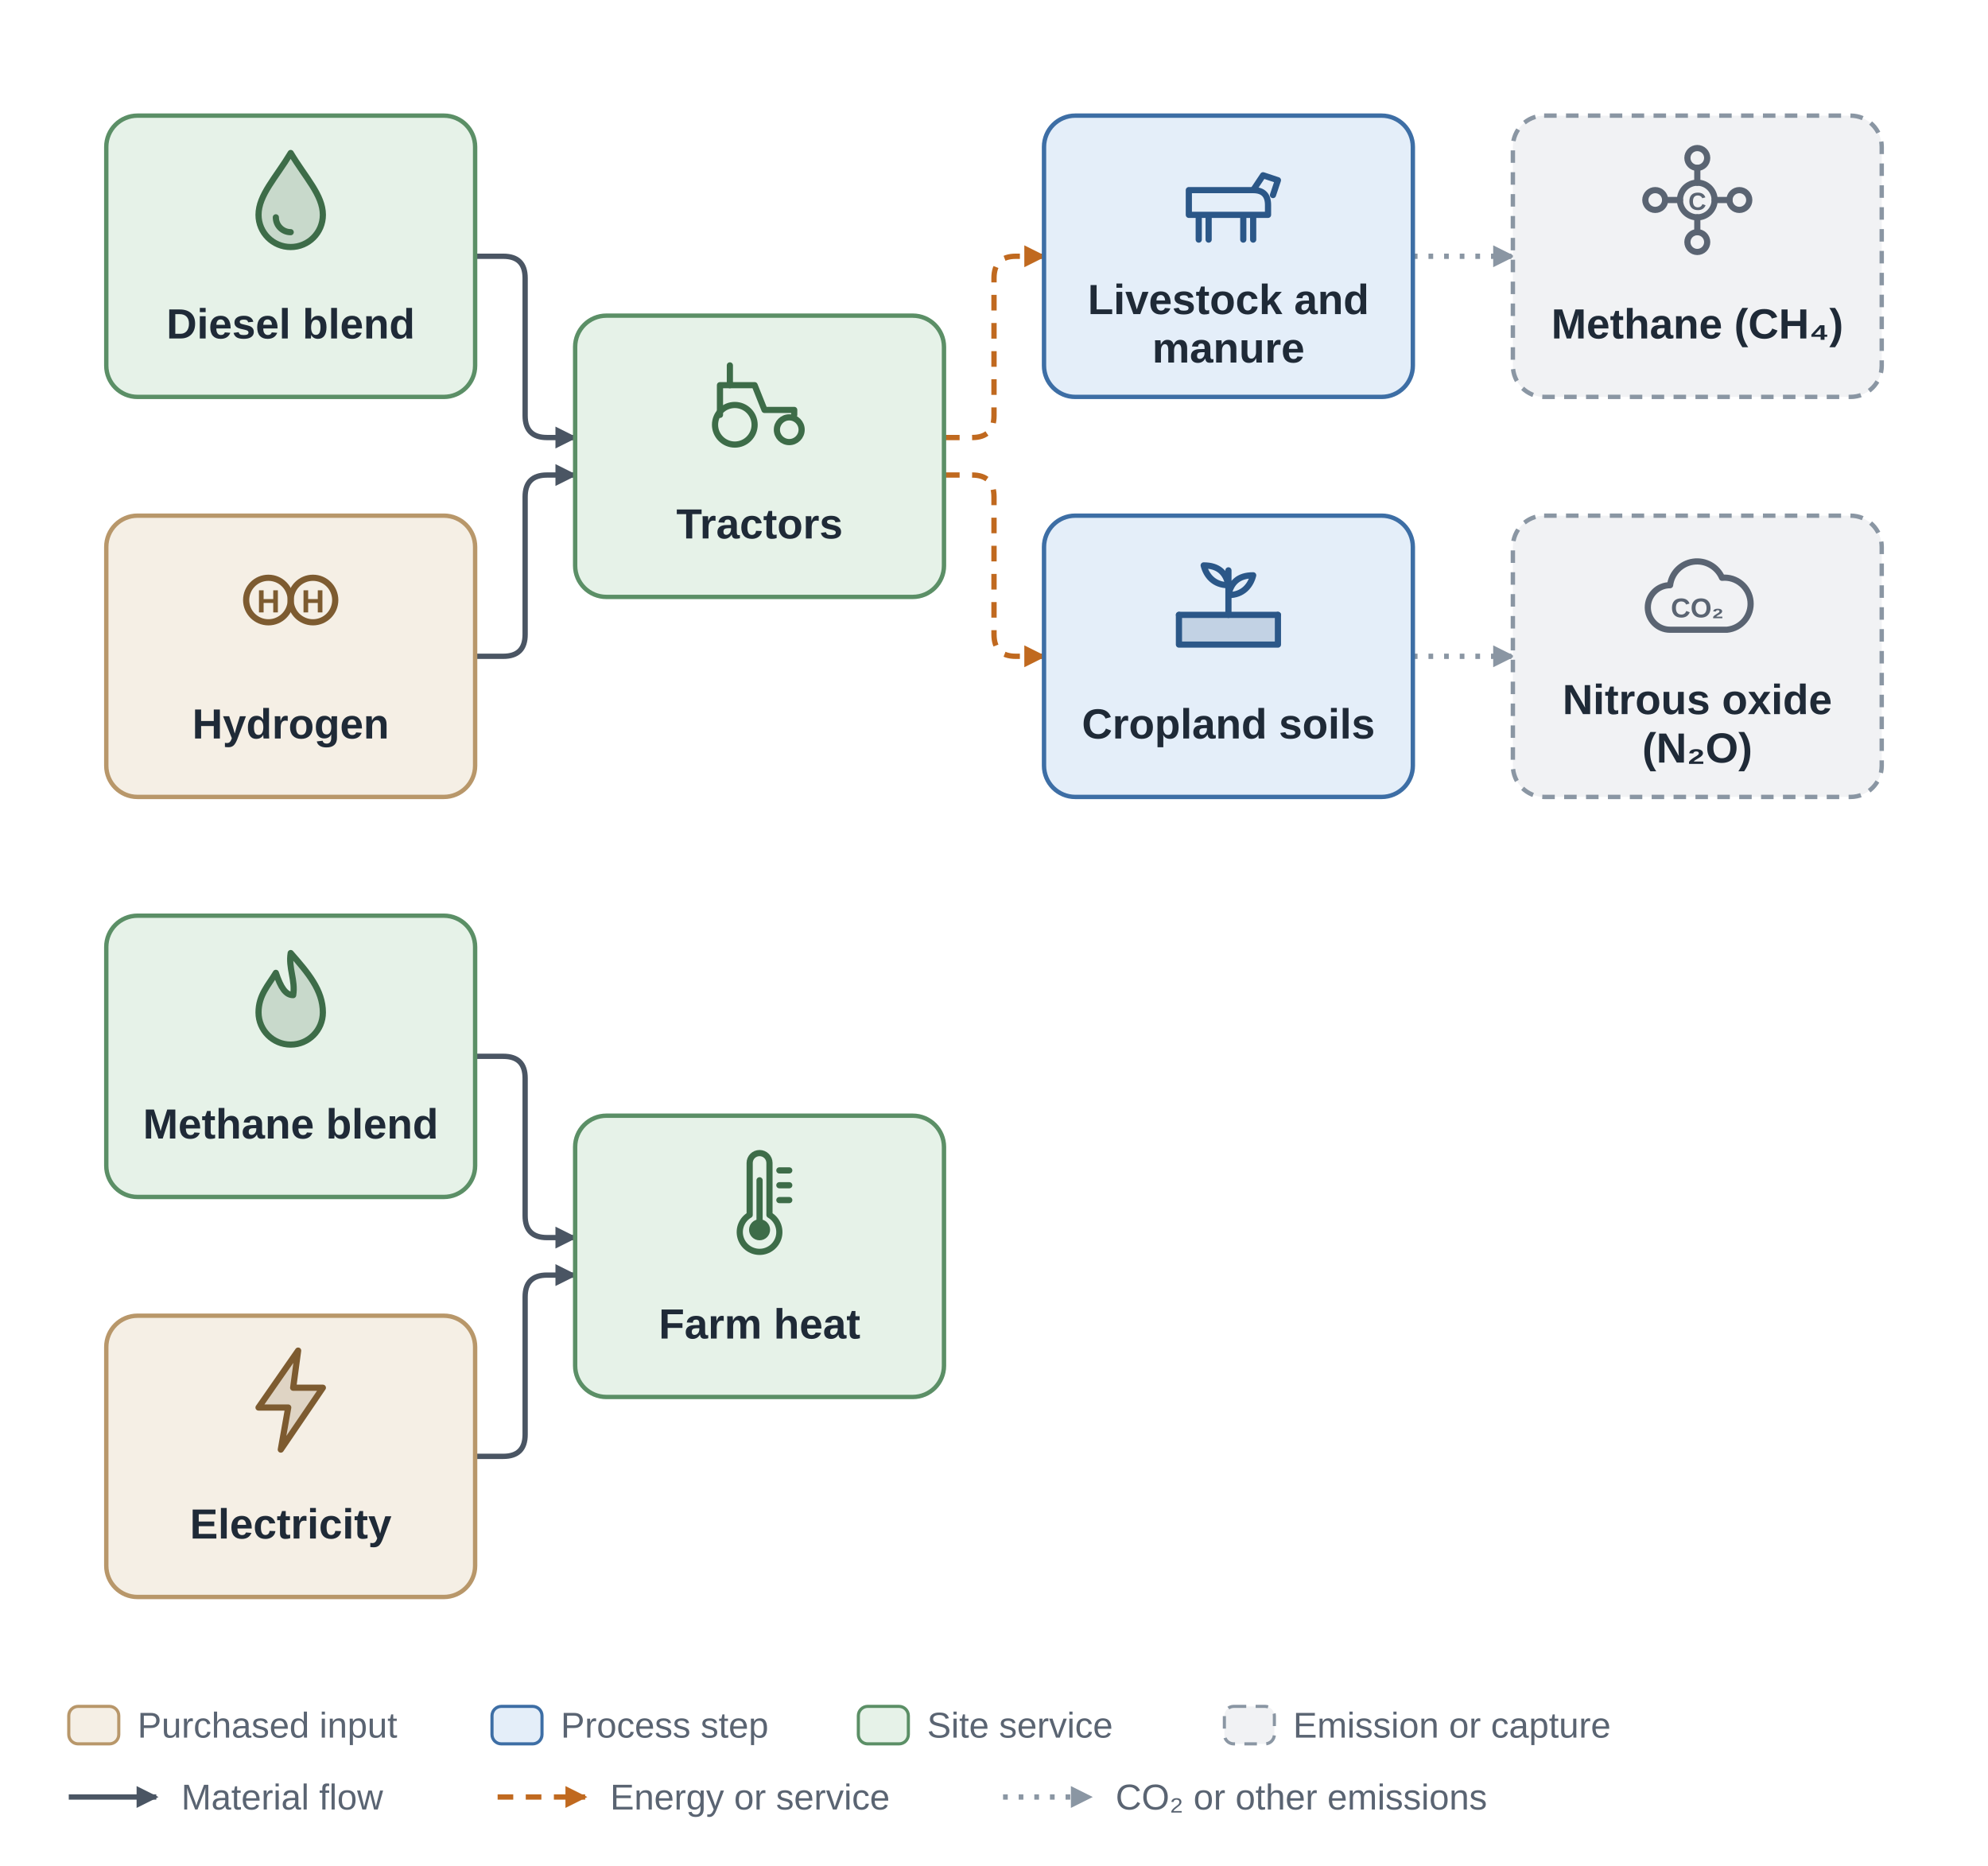
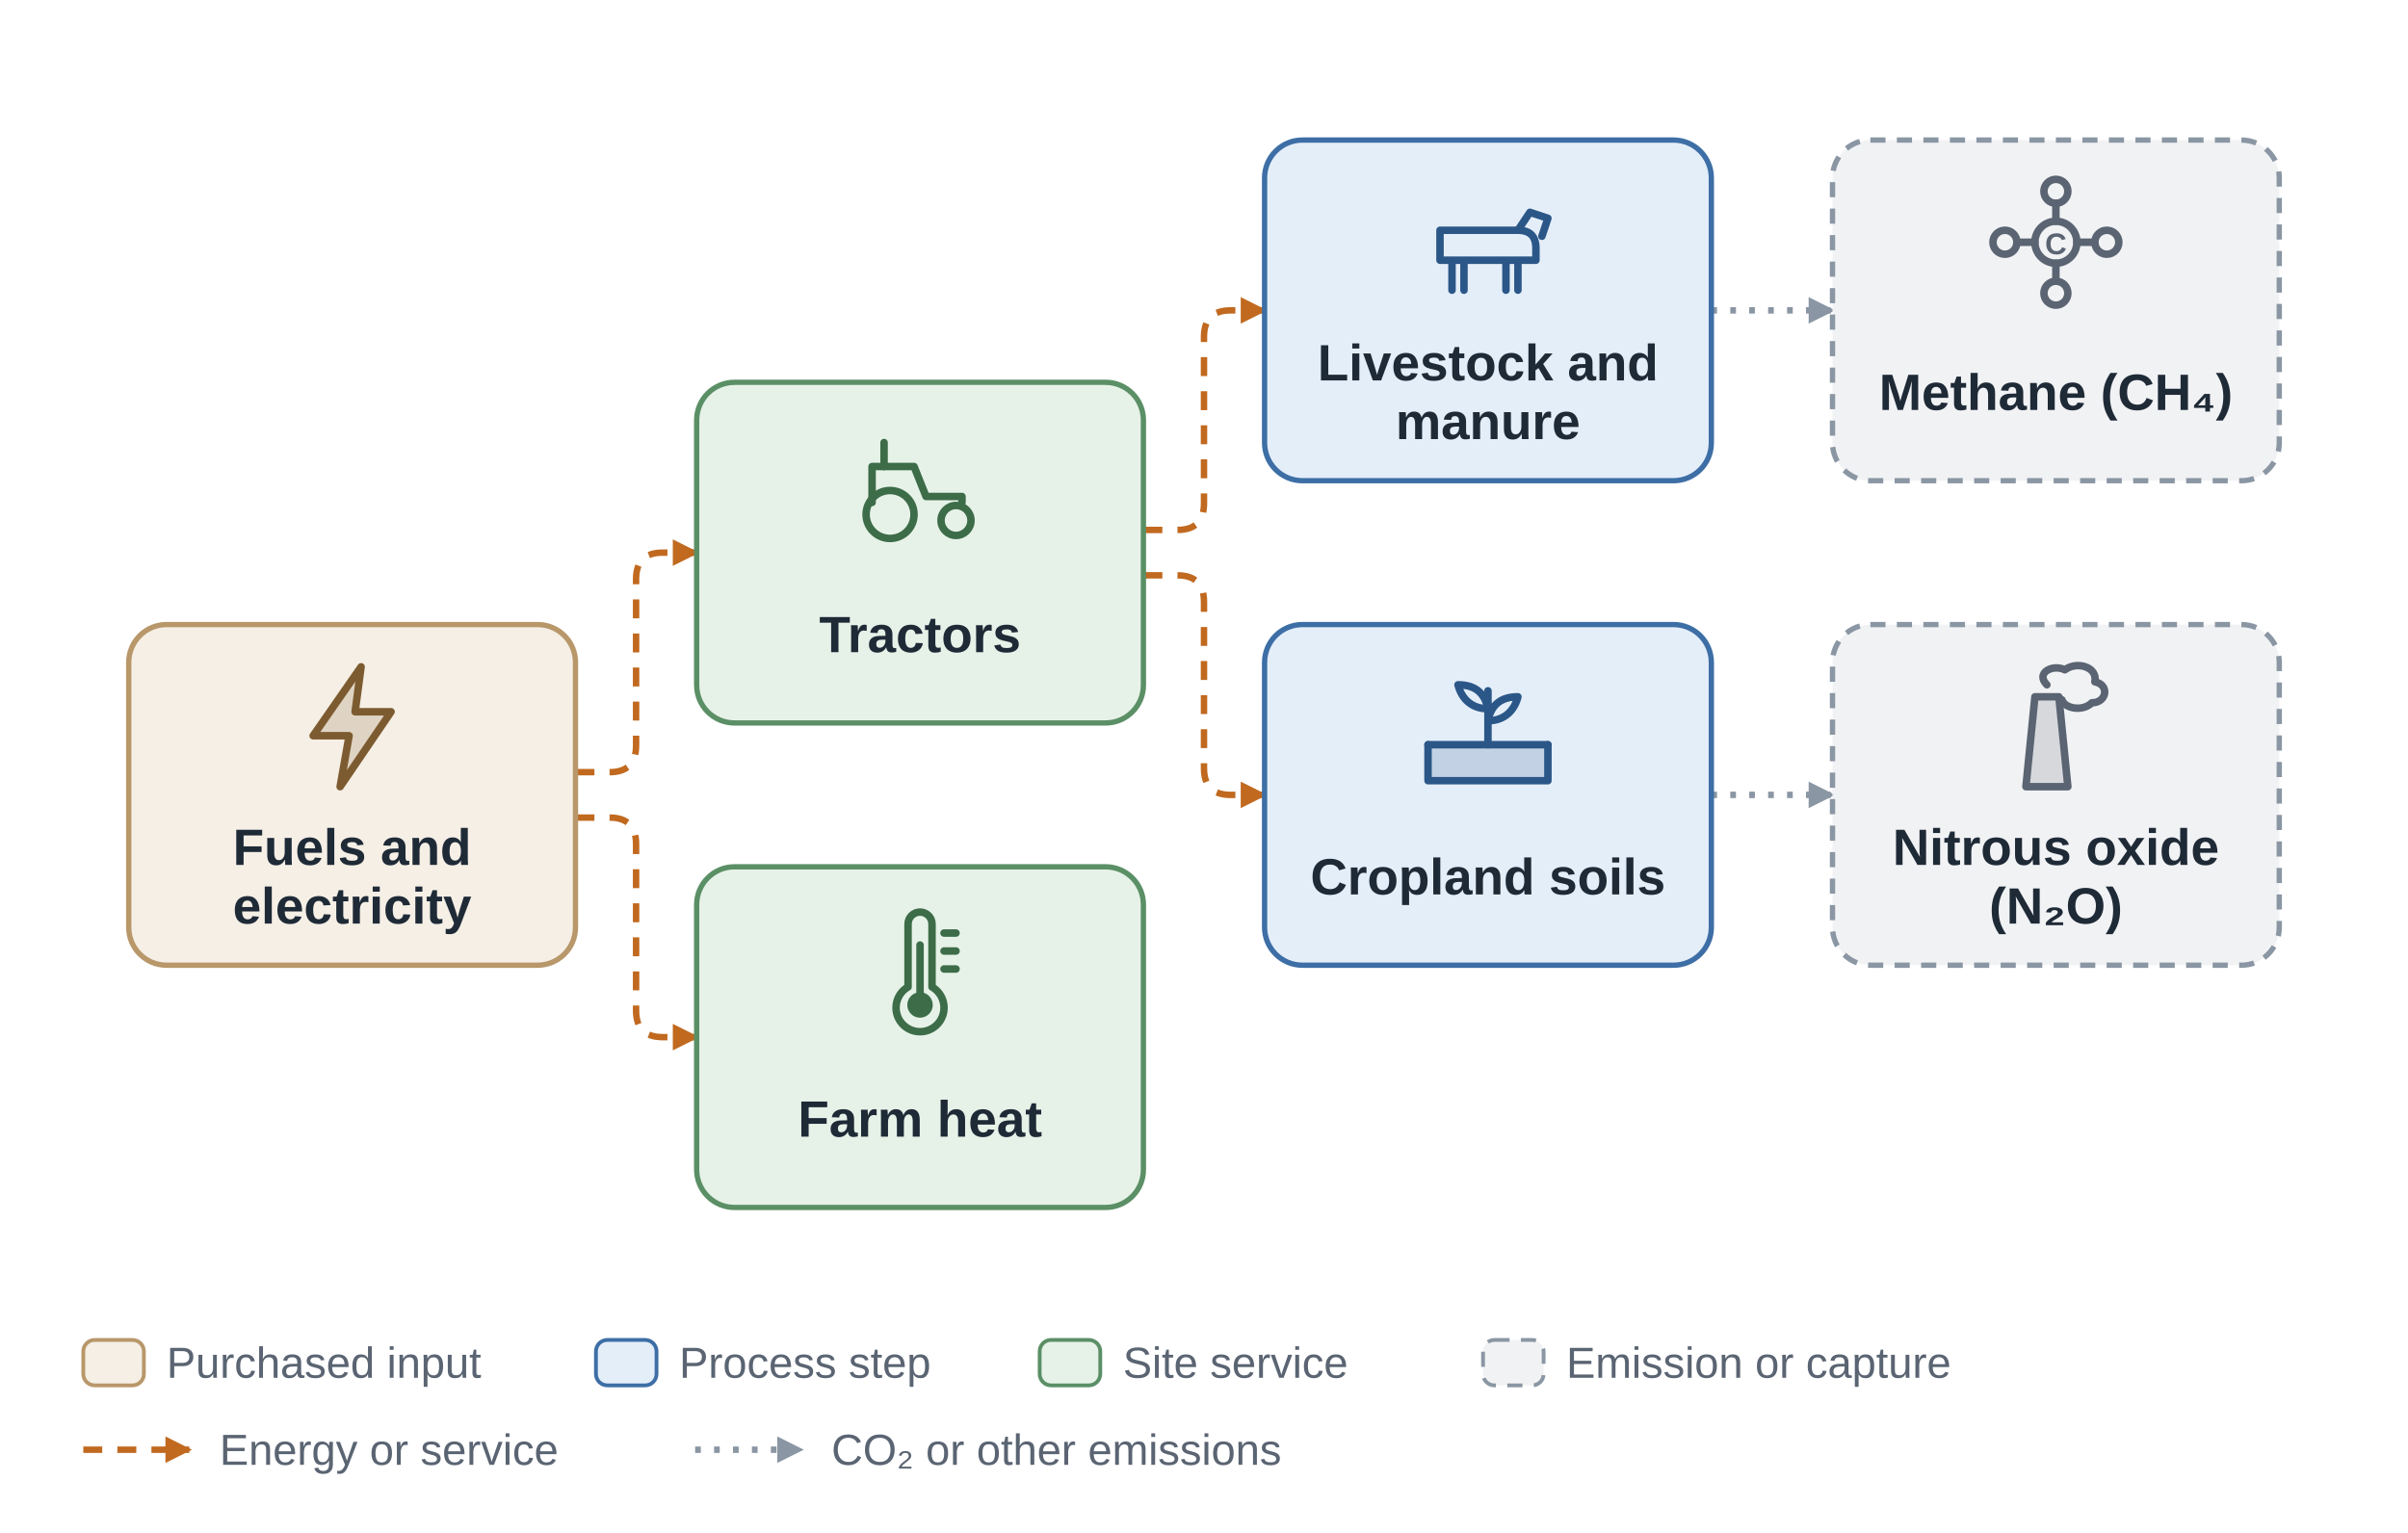
- <svg xmlns="http://www.w3.org/2000/svg" viewBox="0 0 636 597" width="636" height="597" font-family="'Source Sans Pro', 'Source Sans 3', 'Segoe UI', 'Helvetica Neue', Arial, sans-serif" role="img" aria-label="Agriculture process flowchart">
+ <svg xmlns="http://www.w3.org/2000/svg" viewBox="0 0 636 405" width="636" height="405" font-family="'Source Sans Pro', 'Source Sans 3', 'Segoe UI', 'Helvetica Neue', Arial, sans-serif" role="img" aria-label="Agriculture process flowchart">
  <defs>
-     <symbol id="icon-co2" viewBox="0 0 48 48">
-       <g fill="none" stroke="currentColor" stroke-width="2.5" stroke-linecap="round" stroke-linejoin="round">
-         <path d="M13 36 A9 9 0 0 1 13 18 A11 11 0 0 1 34 15 A9 9 0 0 1 36 36 Z" />
-         <text x="24" y="31" text-anchor="middle" font-size="11" font-weight="700" fill="currentColor" stroke="none">CO₂</text>
-       </g>
-     </symbol>
    <symbol id="icon-cow" viewBox="0 0 48 48">
      <g fill="none" stroke="currentColor" stroke-width="2.5" stroke-linecap="round" stroke-linejoin="round">
        <path d="M8 20 H34 C38 20 40 22 40 26 V30 H34 V40 M30 30 V40 M12 30 V40 M16 30 V40 M8 20 V30 H34" />
        <path d="M34 20 L38 14 L44 16 L42 22" />
      </g>
    </symbol>
    <symbol id="icon-electricity" viewBox="0 0 48 48">
      <g fill="none" stroke="currentColor" stroke-width="2.5" stroke-linecap="round" stroke-linejoin="round">
        <path d="M27 4 L11 27 H23 L20 44 L37 19 H25 Z" fill="currentColor" fill-opacity="0.18" />
-       </g>
-     </symbol>
-     <symbol id="icon-hydrogen" viewBox="0 0 48 48">
-       <g fill="none" stroke="currentColor" stroke-width="2.5" stroke-linecap="round" stroke-linejoin="round">
-         <circle cx="15" cy="24" r="9" />
-         <circle cx="33" cy="24" r="9" />
-         <text x="15" y="29" text-anchor="middle" font-size="13" font-weight="700" fill="currentColor" stroke="none">H</text>
-         <text x="33" y="29" text-anchor="middle" font-size="13" font-weight="700" fill="currentColor" stroke="none">H</text>
-       </g>
-     </symbol>
-     <symbol id="icon-liquid-fuel" viewBox="0 0 48 48">
-       <g fill="none" stroke="currentColor" stroke-width="2.5" stroke-linecap="round" stroke-linejoin="round">
-         <path d="M24 5 C30 15 37 22 37 30 A13 13 0 0 1 11 30 C11 22 18 15 24 5 Z" fill="currentColor" fill-opacity="0.18" />
-         <path d="M18 31 a6 6 0 0 0 6 6" />
      </g>
    </symbol>
    <symbol id="icon-methane" viewBox="0 0 48 48">
      <g fill="none" stroke="currentColor" stroke-width="2.5" stroke-linecap="round" stroke-linejoin="round">
        <circle cx="24" cy="24" r="7" />
        <circle cx="24" cy="7" r="4" />
        <circle cx="24" cy="41" r="4" />
        <circle cx="7" cy="24" r="4" />
        <circle cx="41" cy="24" r="4" />
        <path d="M24 11 V17 M24 31 V37 M11 24 H17 M31 24 H37" />
        <text x="24" y="28" text-anchor="middle" font-size="10" font-weight="700" fill="currentColor" stroke="none">C</text>
      </g>
    </symbol>
-     <symbol id="icon-natural-gas" viewBox="0 0 48 48">
-       <g fill="none" stroke="currentColor" stroke-width="2.5" stroke-linecap="round" stroke-linejoin="round">
-         <path d="M24 5 C31 13 37 20 37 29 A13 13 0 0 1 11 29 C11 22 15 18 18 13 C20 19 22 22 25 22 C26 16 23 11 24 5 Z" fill="currentColor" fill-opacity="0.18" />
-       </g>
-     </symbol>
    <symbol id="icon-soil" viewBox="0 0 48 48">
      <g fill="none" stroke="currentColor" stroke-width="2.5" stroke-linecap="round" stroke-linejoin="round">
        <path d="M4 30 H44" />
        <path d="M4 30 V42 H44 V30" fill="currentColor" fill-opacity="0.18" />
        <path d="M24 30 V12 M24 18 C18 18 15 14 14 10 C20 10 23 13 24 18 M24 22 C30 22 33 18 34 14 C28 14 25 17 24 22" />
+       </g>
+     </symbol>
+     <symbol id="icon-stack" viewBox="0 0 48 48">
+       <g fill="none" stroke="currentColor" stroke-width="2.5" stroke-linecap="round" stroke-linejoin="round">
+         <path d="M14 44 L17 14 H25 L28 44 Z" fill="currentColor" fill-opacity="0.18" />
+         <path d="M21 10 C17 6 23 3 27 5 C31 2 38 4 37 9 C42 10 41 16 36 16 C33 19 27 18 26 15" />
      </g>
    </symbol>
    <symbol id="icon-thermometer" viewBox="0 0 48 48">
      <g fill="none" stroke="currentColor" stroke-width="2.5" stroke-linecap="round" stroke-linejoin="round">
        <path d="M20 30 V9 A4 4 0 0 1 28 9 V30 A8 8 0 1 1 20 30 Z" />
        <circle cx="24" cy="36" r="3" fill="currentColor" />
        <path d="M24 33 V16 M32 12 H36 M32 18 H36 M32 24 H36" />
      </g>
    </symbol>
    <symbol id="icon-tractor" viewBox="0 0 48 48">
      <g fill="none" stroke="currentColor" stroke-width="2.5" stroke-linecap="round" stroke-linejoin="round">
        <path d="M8 30 V18 H22 L26 28 H38 V30" />
        <circle cx="14" cy="34" r="8" />
        <circle cx="36" cy="36" r="5" />
        <path d="M12 18 V10" />
      </g>
    </symbol>
    <marker id="arrow-material" viewBox="0 0 10 10" refX="9" refY="5" markerWidth="7" markerHeight="7" markerUnits="userSpaceOnUse" orient="auto-start-reverse">
      <path d="M 0 0 L 10 5 L 0 10 z" fill="#4a5563" />
    </marker>
    <marker id="arrow-energy" viewBox="0 0 10 10" refX="9" refY="5" markerWidth="7" markerHeight="7" markerUnits="userSpaceOnUse" orient="auto-start-reverse">
      <path d="M 0 0 L 10 5 L 0 10 z" fill="#c0691f" />
    </marker>
    <marker id="arrow-emission" viewBox="0 0 10 10" refX="9" refY="5" markerWidth="7" markerHeight="7" markerUnits="userSpaceOnUse" orient="auto-start-reverse">
      <path d="M 0 0 L 10 5 L 0 10 z" fill="#8a96a3" />
    </marker>
  </defs>
-   <path d="M 152.0 82.0 L 161.0 82.0 Q 168.0 82.0 168.0 89.0 L 168.0 133.0 Q 168.0 140.0 175.0 140.0 L 184.0 140.0" fill="none" stroke="#4a5563" stroke-width="1.7" marker-end="url(#arrow-material)" />
-   <path d="M 152.0 210.0 L 161.0 210.0 Q 168.0 210.0 168.0 203.0 L 168.0 159.0 Q 168.0 152.0 175.0 152.0 L 184.0 152.0" fill="none" stroke="#4a5563" stroke-width="1.7" marker-end="url(#arrow-material)" />
-   <path d="M 152.0 338.0 L 161.0 338.0 Q 168.0 338.0 168.0 345.0 L 168.0 389.0 Q 168.0 396.0 175.0 396.0 L 184.0 396.0" fill="none" stroke="#4a5563" stroke-width="1.7" marker-end="url(#arrow-material)" />
-   <path d="M 152.0 466.0 L 161.0 466.0 Q 168.0 466.0 168.0 459.0 L 168.0 415.0 Q 168.0 408.0 175.0 408.0 L 184.0 408.0" fill="none" stroke="#4a5563" stroke-width="1.7" marker-end="url(#arrow-material)" />
+   <path d="M 152.0 204.0 L 161.0 204.0 Q 168.0 204.0 168.0 197.0 L 168.0 153.0 Q 168.0 146.0 175.0 146.0 L 184.0 146.0" fill="none" stroke="#c0691f" stroke-width="1.7" stroke-dasharray="5 4" marker-end="url(#arrow-energy)" />
+   <path d="M 152.0 216.0 L 161.0 216.0 Q 168.0 216.0 168.0 223.0 L 168.0 267.0 Q 168.0 274.0 175.0 274.0 L 184.0 274.0" fill="none" stroke="#c0691f" stroke-width="1.7" stroke-dasharray="5 4" marker-end="url(#arrow-energy)" />
  <path d="M 302.0 140.0 L 311.0 140.0 Q 318.0 140.0 318.0 133.0 L 318.0 89.0 Q 318.0 82.0 325.0 82.0 L 334.0 82.0" fill="none" stroke="#c0691f" stroke-width="1.7" stroke-dasharray="5 4" marker-end="url(#arrow-energy)" />
  <path d="M 302.0 152.0 L 311.0 152.0 Q 318.0 152.0 318.0 159.0 L 318.0 203.0 Q 318.0 210.0 325.0 210.0 L 334.0 210.0" fill="none" stroke="#c0691f" stroke-width="1.7" stroke-dasharray="5 4" marker-end="url(#arrow-energy)" />
  <path d="M 452.0 82.0 L 484.0 82.0" fill="none" stroke="#8a96a3" stroke-width="1.7" stroke-dasharray="1.5 3.5" marker-end="url(#arrow-emission)" />
  <path d="M 452.0 210.0 L 484.0 210.0" fill="none" stroke="#8a96a3" stroke-width="1.7" stroke-dasharray="1.5 3.5" marker-end="url(#arrow-emission)" />
  <g>
-     <rect x="34.0" y="37.0" width="118" height="90" rx="10" fill="#e6f2e8" stroke="#5b8f66" stroke-width="1.4" />
-     <use href="#icon-liquid-fuel" x="74.0" y="45.0" width="38" height="38" style="color:#3d6c48" />
-     <text x="93.0" y="108.3" text-anchor="middle" font-size="13.5" font-weight="600" fill="#1f2a37">Diesel blend</text>
-   </g>
-   <g>
    <rect x="34.0" y="165.0" width="118" height="90" rx="10" fill="#f5efe5" stroke="#b8976a" stroke-width="1.4" />
-     <use href="#icon-hydrogen" x="74.0" y="173.0" width="38" height="38" style="color:#7d5b30" />
-     <text x="93.0" y="236.3" text-anchor="middle" font-size="13.5" font-weight="600" fill="#1f2a37">Hydrogen</text>
-   </g>
-   <g>
-     <rect x="34.0" y="293.0" width="118" height="90" rx="10" fill="#e6f2e8" stroke="#5b8f66" stroke-width="1.4" />
-     <use href="#icon-natural-gas" x="74.0" y="301.0" width="38" height="38" style="color:#3d6c48" />
-     <text x="93.0" y="364.3" text-anchor="middle" font-size="13.5" font-weight="600" fill="#1f2a37">Methane blend</text>
-   </g>
-   <g>
-     <rect x="34.0" y="421.0" width="118" height="90" rx="10" fill="#f5efe5" stroke="#b8976a" stroke-width="1.4" />
-     <use href="#icon-electricity" x="74.0" y="429.0" width="38" height="38" style="color:#7d5b30" />
-     <text x="93.0" y="492.3" text-anchor="middle" font-size="13.5" font-weight="600" fill="#1f2a37">Electricity</text>
+     <use href="#icon-electricity" x="74.0" y="173.0" width="38" height="38" style="color:#7d5b30" />
+     <text x="93.0" y="228.5" text-anchor="middle" font-size="13.5" font-weight="600" fill="#1f2a37">Fuels and</text>
+     <text x="93.0" y="244.0" text-anchor="middle" font-size="13.5" font-weight="600" fill="#1f2a37">electricity</text>
  </g>
  <g>
    <rect x="184.0" y="101.0" width="118" height="90" rx="10" fill="#e6f2e8" stroke="#5b8f66" stroke-width="1.4" />
    <use href="#icon-tractor" x="224.0" y="109.0" width="38" height="38" style="color:#3d6c48" />
    <text x="243.0" y="172.3" text-anchor="middle" font-size="13.5" font-weight="600" fill="#1f2a37">Tractors</text>
  </g>
  <g>
-     <rect x="184.0" y="357.0" width="118" height="90" rx="10" fill="#e6f2e8" stroke="#5b8f66" stroke-width="1.4" />
-     <use href="#icon-thermometer" x="224.0" y="365.0" width="38" height="38" style="color:#3d6c48" />
-     <text x="243.0" y="428.3" text-anchor="middle" font-size="13.5" font-weight="600" fill="#1f2a37">Farm heat</text>
+     <rect x="184.0" y="229.0" width="118" height="90" rx="10" fill="#e6f2e8" stroke="#5b8f66" stroke-width="1.4" />
+     <use href="#icon-thermometer" x="224.0" y="237.0" width="38" height="38" style="color:#3d6c48" />
+     <text x="243.0" y="300.3" text-anchor="middle" font-size="13.5" font-weight="600" fill="#1f2a37">Farm heat</text>
  </g>
  <g>
    <rect x="334.0" y="37.0" width="118" height="90" rx="10" fill="#e4eef9" stroke="#3d6ea5" stroke-width="1.4" />
    <use href="#icon-cow" x="374.0" y="45.0" width="38" height="38" style="color:#2b5788" />
    <text x="393.0" y="100.5" text-anchor="middle" font-size="13.5" font-weight="600" fill="#1f2a37">Livestock and</text>
    <text x="393.0" y="116.0" text-anchor="middle" font-size="13.5" font-weight="600" fill="#1f2a37">manure</text>
  </g>
  <g>
    <rect x="334.0" y="165.0" width="118" height="90" rx="10" fill="#e4eef9" stroke="#3d6ea5" stroke-width="1.4" />
    <use href="#icon-soil" x="374.0" y="173.0" width="38" height="38" style="color:#2b5788" />
    <text x="393.0" y="236.3" text-anchor="middle" font-size="13.5" font-weight="600" fill="#1f2a37">Cropland soils</text>
  </g>
  <g>
    <rect x="484.0" y="37.0" width="118" height="90" rx="10" fill="#f1f2f4" stroke="#8a96a3" stroke-width="1.4" stroke-dasharray="4 3" />
    <use href="#icon-methane" x="524.0" y="45.0" width="38" height="38" style="color:#5a6472" />
    <text x="543.0" y="108.3" text-anchor="middle" font-size="13.5" font-weight="600" fill="#1f2a37">Methane (CH₄)</text>
  </g>
  <g>
    <rect x="484.0" y="165.0" width="118" height="90" rx="10" fill="#f1f2f4" stroke="#8a96a3" stroke-width="1.4" stroke-dasharray="4 3" />
-     <use href="#icon-co2" x="524.0" y="173.0" width="38" height="38" style="color:#5a6472" />
+     <use href="#icon-stack" x="524.0" y="173.0" width="38" height="38" style="color:#5a6472" />
    <text x="543.0" y="228.5" text-anchor="middle" font-size="13.5" font-weight="600" fill="#1f2a37">Nitrous oxide</text>
    <text x="543.0" y="244.0" text-anchor="middle" font-size="13.5" font-weight="600" fill="#1f2a37">(N₂O)</text>
  </g>
-   <rect x="22.0" y="546" width="16" height="12" rx="3" fill="#f5efe5" stroke="#b8976a" />
-   <text x="44.0" y="556" font-size="11.5" fill="#5a6472">Purchased input</text>
-   <rect x="157.4" y="546" width="16" height="12" rx="3" fill="#e4eef9" stroke="#3d6ea5" />
-   <text x="179.4" y="556" font-size="11.5" fill="#5a6472">Process step</text>
-   <rect x="274.6" y="546" width="16" height="12" rx="3" fill="#e6f2e8" stroke="#5b8f66" />
-   <text x="296.6" y="556" font-size="11.5" fill="#5a6472">Site service</text>
-   <rect x="391.7" y="546" width="16" height="12" rx="3" fill="#f1f2f4" stroke="#8a96a3" stroke-dasharray="4 3" />
-   <text x="413.7" y="556" font-size="11.5" fill="#5a6472">Emission or capture</text>
-   <path d="M 22.0 575.0 H 50.0" stroke="#4a5563" stroke-width="1.7" marker-end="url(#arrow-material)" />
-   <text x="58.0" y="579.0" font-size="11.5" fill="#5a6472">Material flow</text>
-   <path d="M 159.2 575.0 H 187.2" stroke="#c0691f" stroke-width="1.7" stroke-dasharray="5 4" marker-end="url(#arrow-energy)" />
-   <text x="195.2" y="579.0" font-size="11.5" fill="#5a6472">Energy or service</text>
-   <path d="M 320.9 575.0 H 348.9" stroke="#8a96a3" stroke-width="1.7" stroke-dasharray="1.5 3.5" marker-end="url(#arrow-emission)" />
-   <text x="356.9" y="579.0" font-size="11.5" fill="#5a6472">CO₂ or other emissions</text>
+   <rect x="22.0" y="354.0" width="16" height="12" rx="3" fill="#f5efe5" stroke="#b8976a" />
+   <text x="44.0" y="364.0" font-size="11.5" fill="#5a6472">Purchased input</text>
+   <rect x="157.4" y="354.0" width="16" height="12" rx="3" fill="#e4eef9" stroke="#3d6ea5" />
+   <text x="179.4" y="364.0" font-size="11.5" fill="#5a6472">Process step</text>
+   <rect x="274.6" y="354.0" width="16" height="12" rx="3" fill="#e6f2e8" stroke="#5b8f66" />
+   <text x="296.6" y="364.0" font-size="11.5" fill="#5a6472">Site service</text>
+   <rect x="391.7" y="354.0" width="16" height="12" rx="3" fill="#f1f2f4" stroke="#8a96a3" stroke-dasharray="4 3" />
+   <text x="413.7" y="364.0" font-size="11.5" fill="#5a6472">Emission or capture</text>
+   <path d="M 22.0 383.0 H 50.0" stroke="#c0691f" stroke-width="1.7" stroke-dasharray="5 4" marker-end="url(#arrow-energy)" />
+   <text x="58.0" y="387.0" font-size="11.5" fill="#5a6472">Energy or service</text>
+   <path d="M 183.6 383.0 H 211.6" stroke="#8a96a3" stroke-width="1.7" stroke-dasharray="1.5 3.5" marker-end="url(#arrow-emission)" />
+   <text x="219.6" y="387.0" font-size="11.5" fill="#5a6472">CO₂ or other emissions</text>
</svg>
